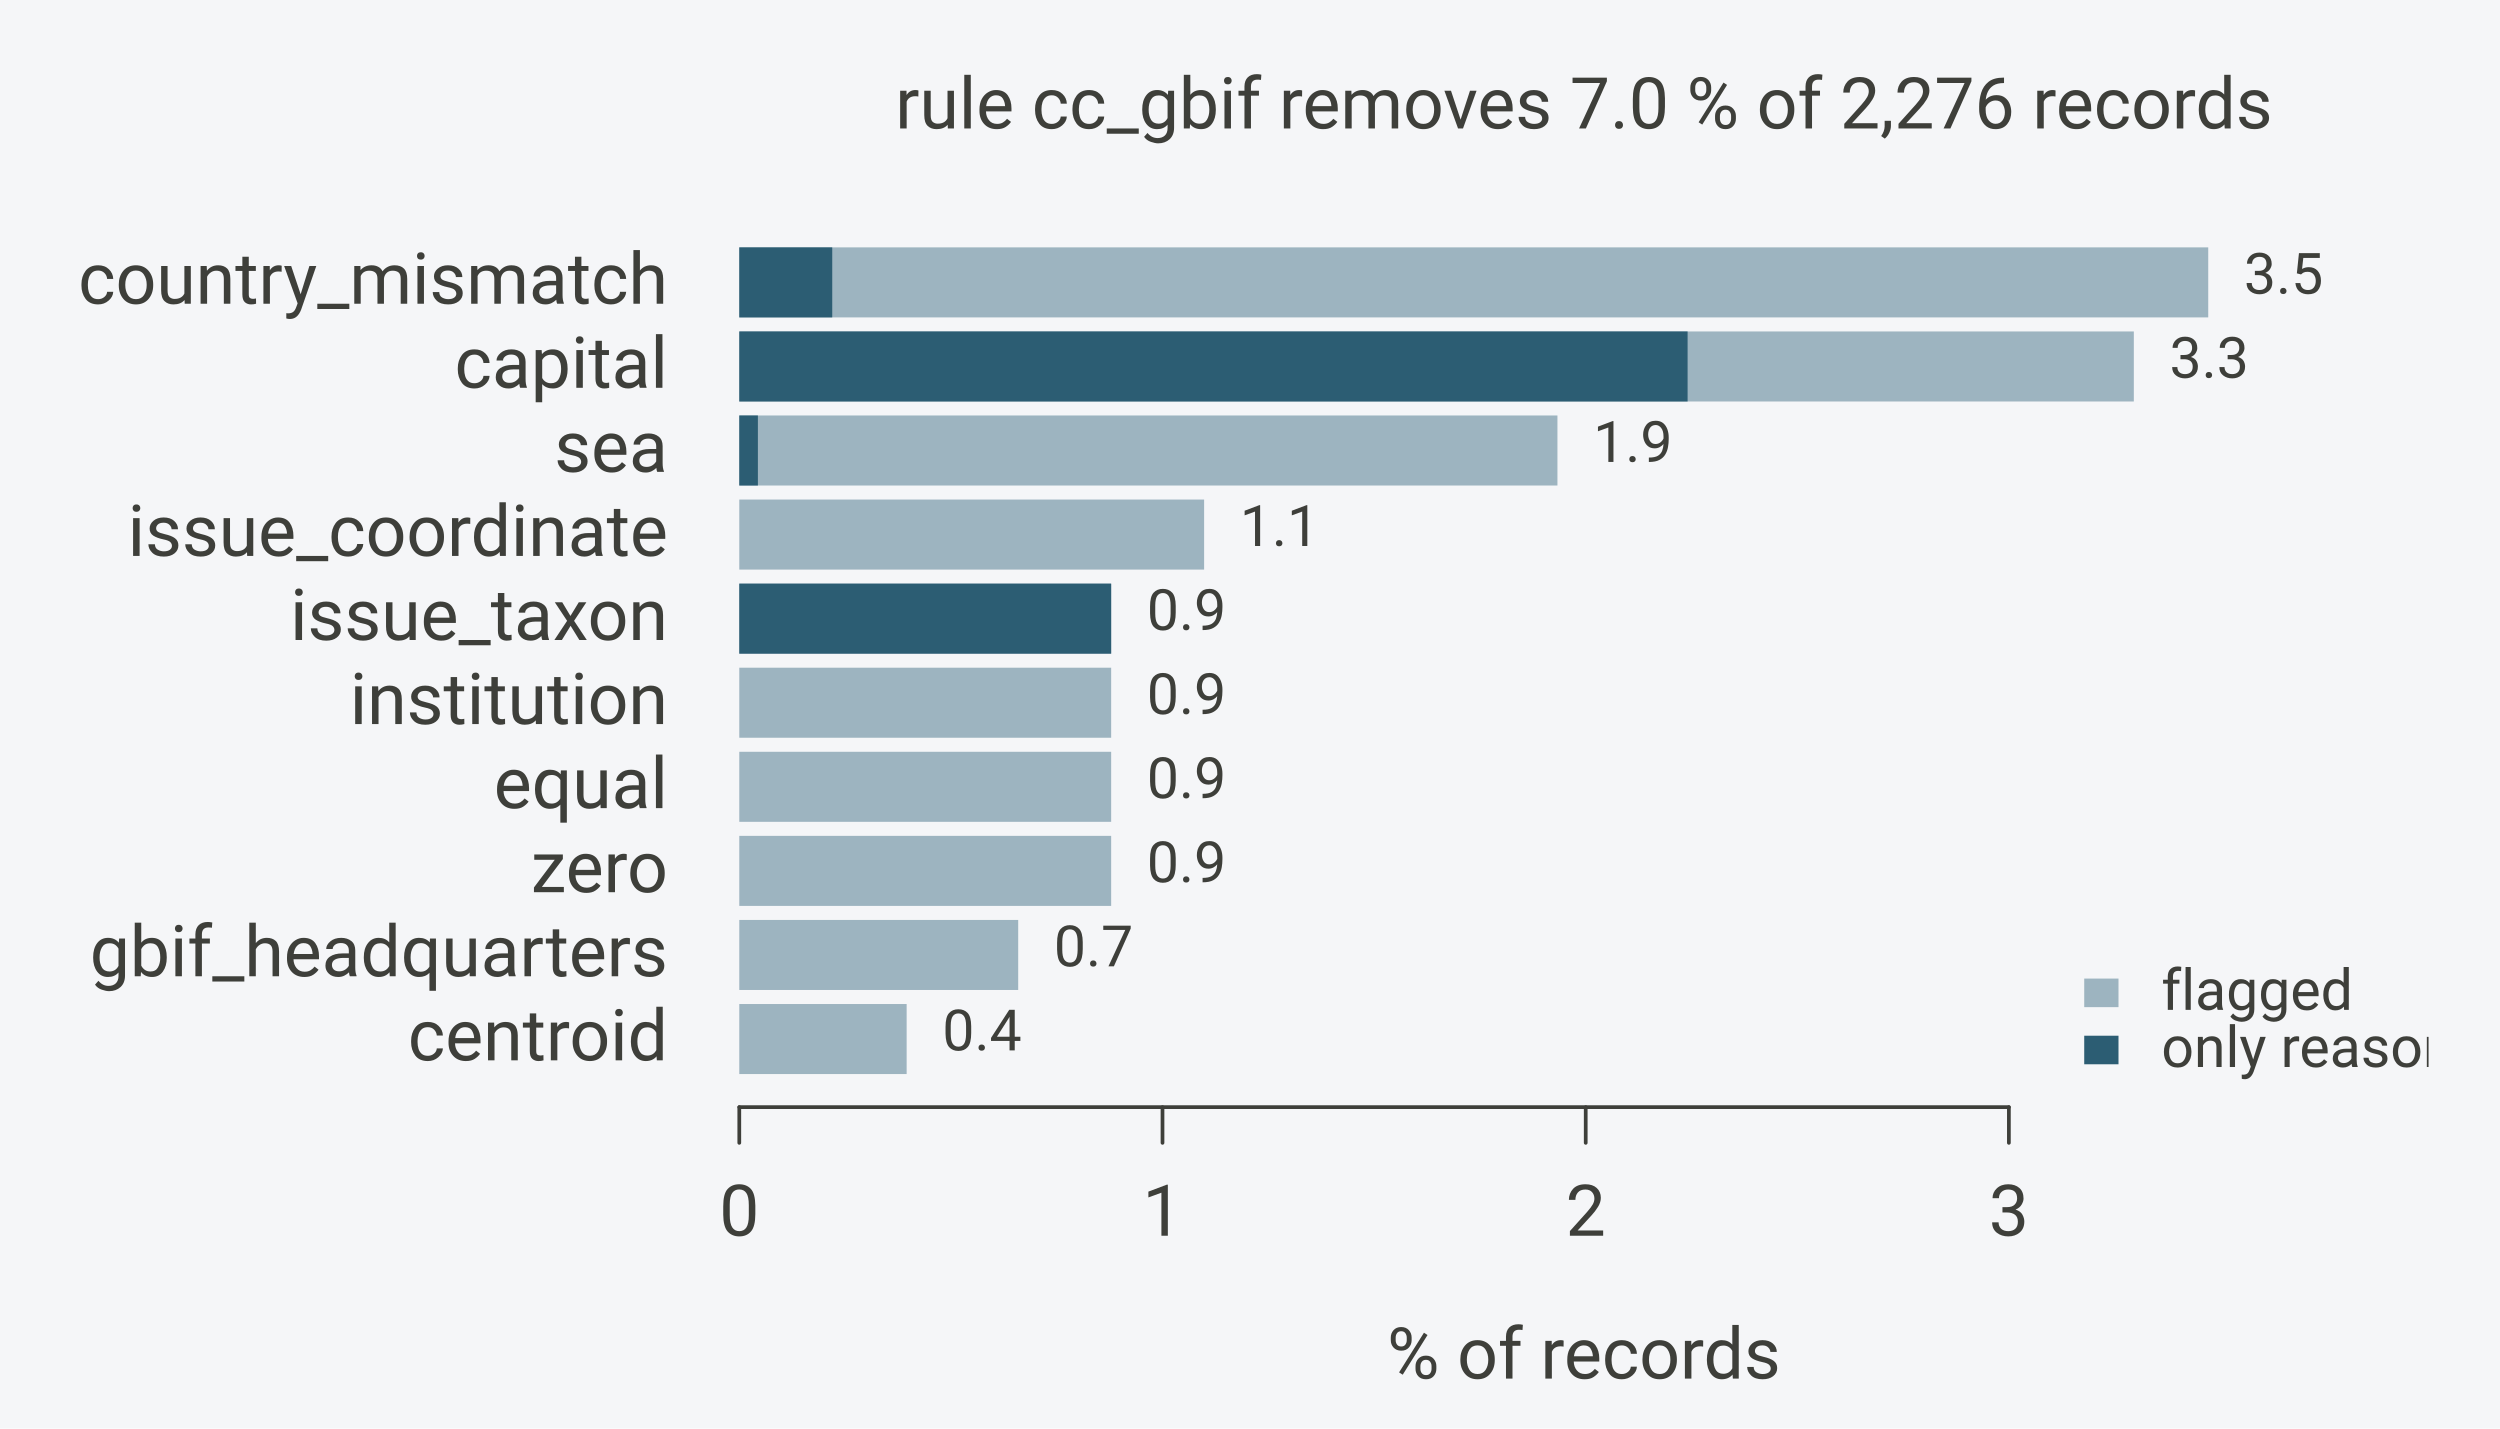
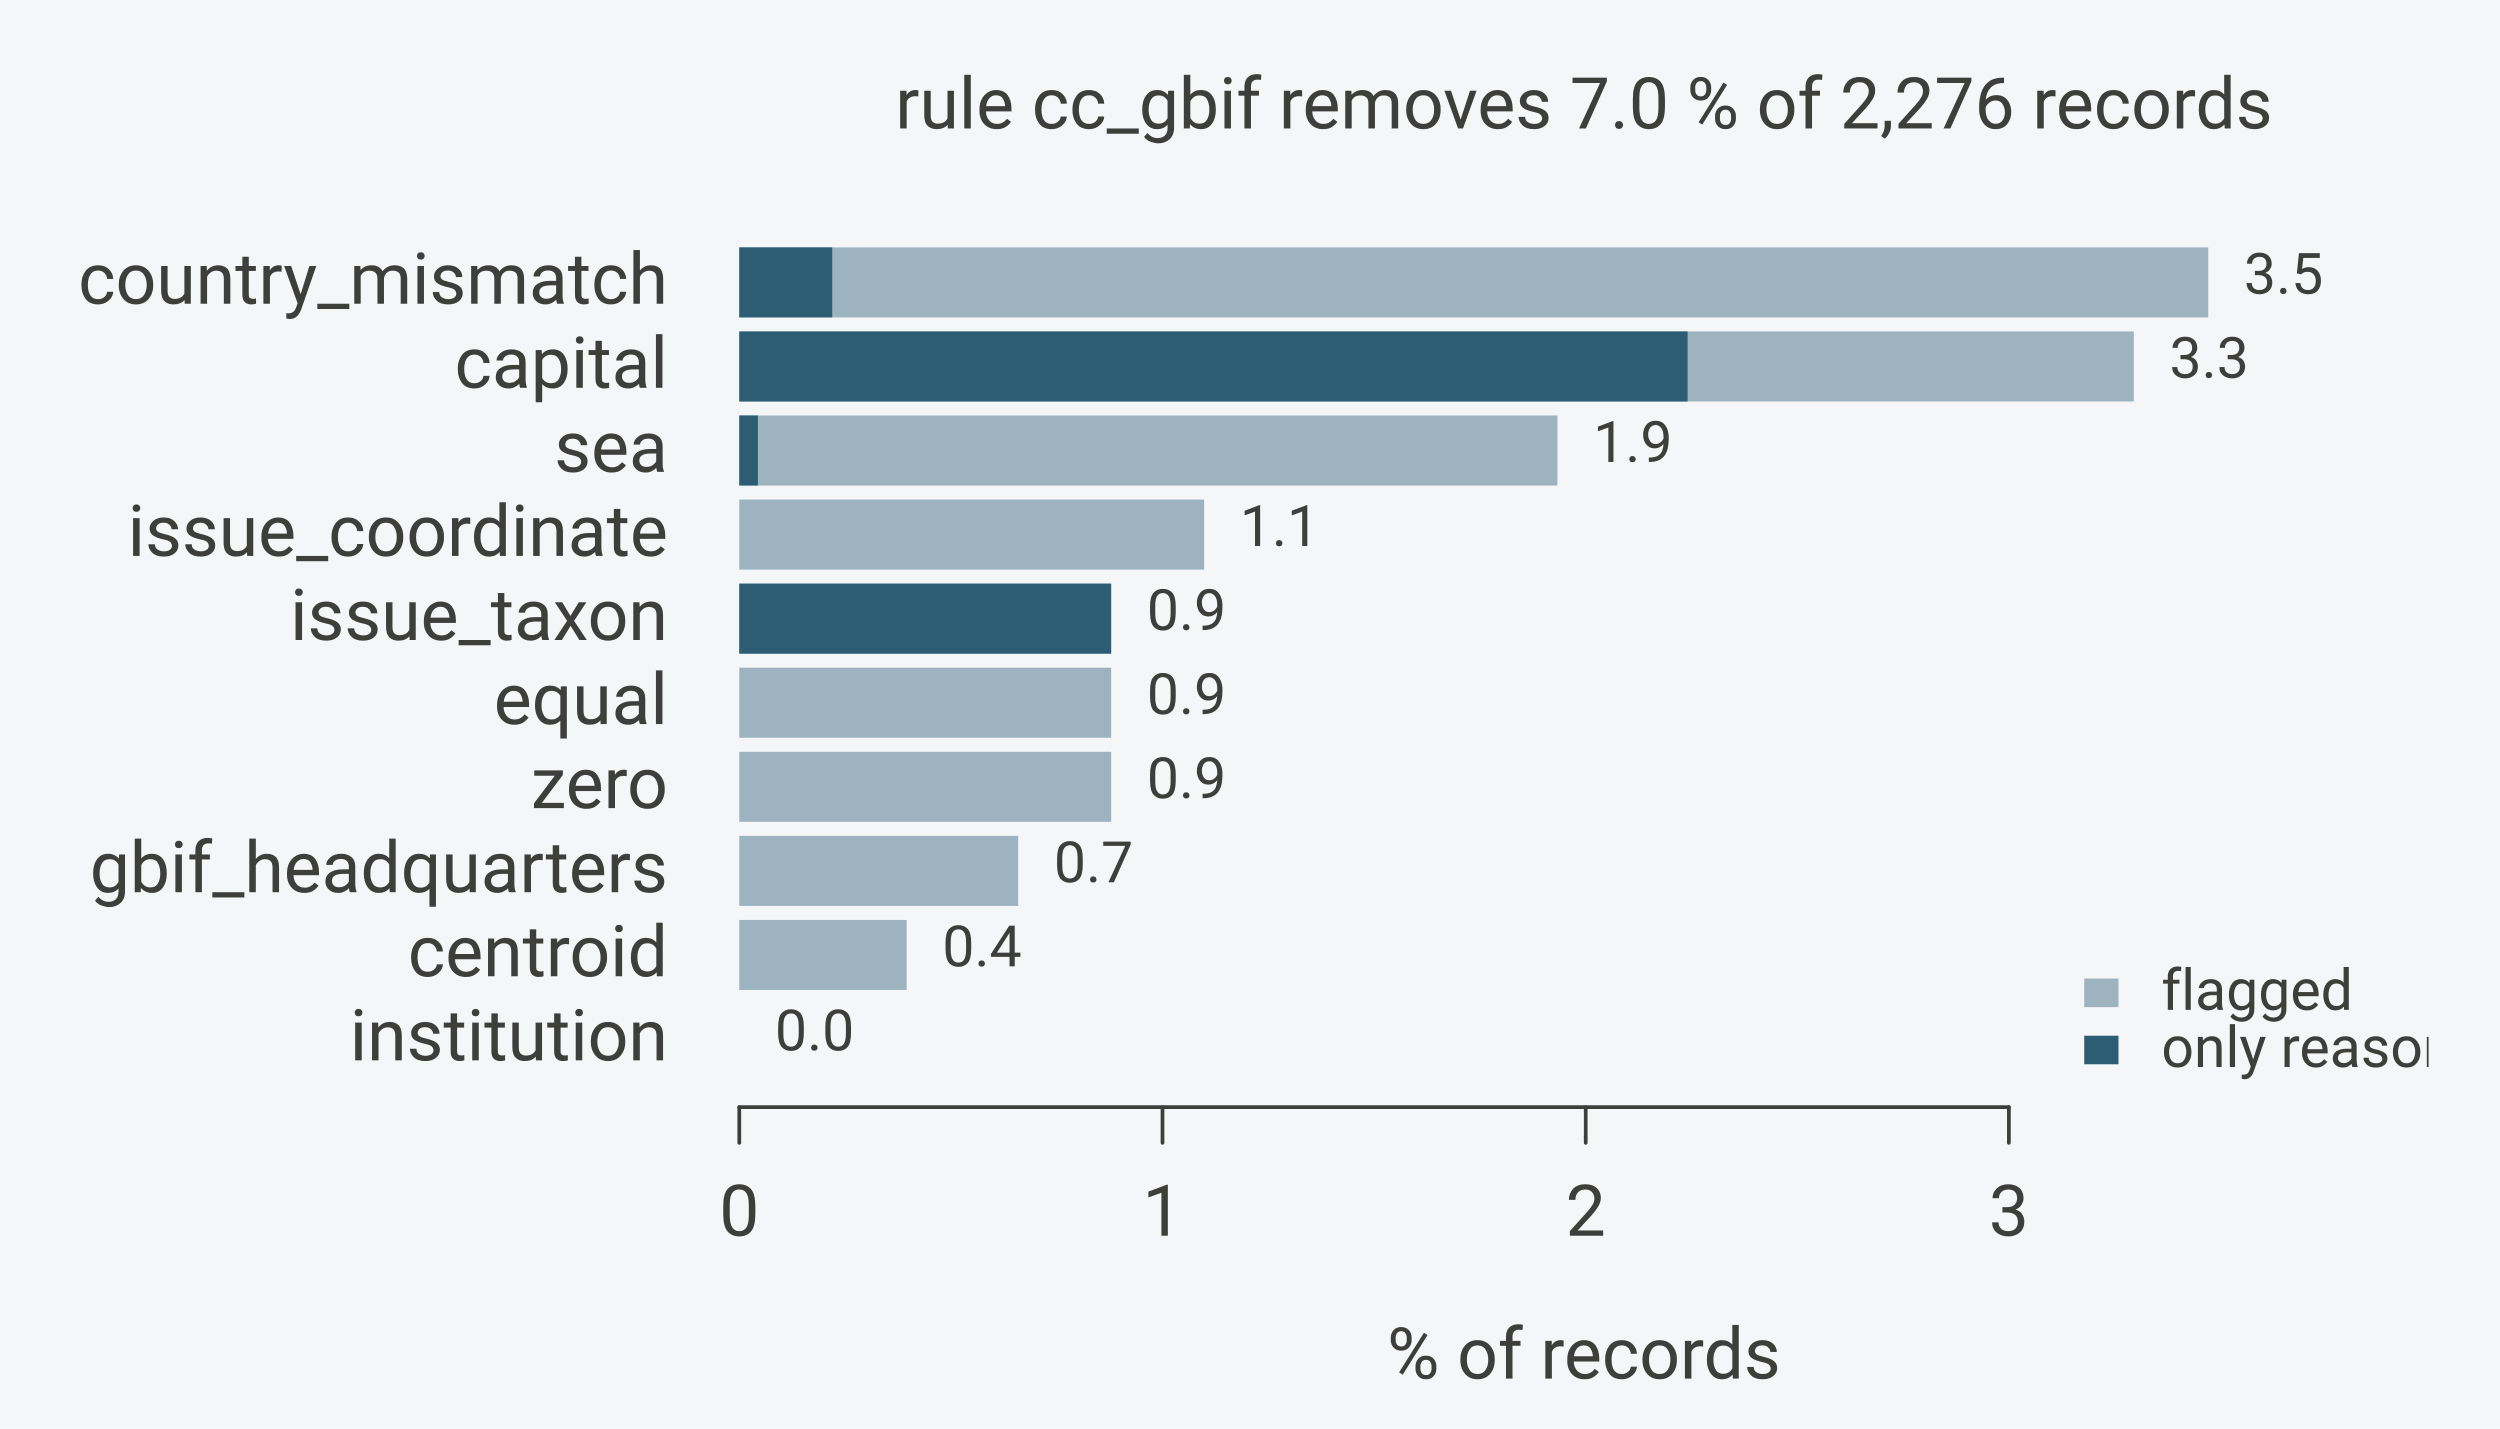
<svg xmlns="http://www.w3.org/2000/svg" width="504.00pt" height="288.00pt" viewBox="0 0 504.00 288.00">
  <g class="svglite">
    <defs>
      <style type="text/css">
    /* theme-aware-processed */
    .svglite line, .svglite polyline, .svglite polygon, .svglite path, .svglite circle {
      fill: none;
      stroke: #3E3F3A;
      stroke-linecap: round;
      stroke-linejoin: round;
      stroke-miterlimit: 10.00;
    }
    .svglite &gt; g &gt; rect {
      fill: none;
      stroke: #3E3F3A;
      stroke-linecap: round;
      stroke-linejoin: round;
      stroke-miterlimit: 10.00;
    }
    .svglite text {
      white-space: pre;
      fill: #3E3F3A;
    }
    .svglite g.glyphgroup path {
      fill: inherit;
      stroke: none;
    }
  </style>
    </defs>
    <rect width="100%" height="100%" style="stroke: none; fill: #F5F6F8;" />
    <defs>
      <clipPath id="cpMC4wMHw1MDQuMDB8MC4wMHwyODguMDA=">
        <rect x="0.00" y="0.00" width="504.00" height="288.00" />
      </clipPath>
    </defs>
    <g clip-path="url(#cpMC4wMHw1MDQuMDB8MC4wMHwyODguMDA=)">
-       <rect x="149.04" y="202.41" width="33.74" height="14.12" style="stroke-width: 0.75; stroke: none; fill: #9DB4C0;" />
-       <rect x="149.04" y="185.46" width="56.23" height="14.12" style="stroke-width: 0.75; stroke: none; fill: #9DB4C0;" />
-       <rect x="149.04" y="168.51" width="74.97" height="14.12" style="stroke-width: 0.75; stroke: none; fill: #9DB4C0;" />
+       <rect x="149.04" y="202.41" width="0.00" height="14.12" style="stroke-width: 0.75; stroke: none; fill: #9DB4C0;" />
+       <rect x="149.04" y="185.46" width="33.74" height="14.12" style="stroke-width: 0.75; stroke: none; fill: #9DB4C0;" />
+       <rect x="149.04" y="168.51" width="56.23" height="14.12" style="stroke-width: 0.75; stroke: none; fill: #9DB4C0;" />
      <rect x="149.04" y="151.56" width="74.97" height="14.12" style="stroke-width: 0.75; stroke: none; fill: #9DB4C0;" />
      <rect x="149.04" y="134.61" width="74.97" height="14.12" style="stroke-width: 0.75; stroke: none; fill: #9DB4C0;" />
      <rect x="149.04" y="117.66" width="74.97" height="14.12" style="stroke-width: 0.75; stroke: none; fill: #9DB4C0;" />
      <rect x="149.04" y="100.71" width="93.71" height="14.12" style="stroke-width: 0.75; stroke: none; fill: #9DB4C0;" />
      <rect x="149.04" y="83.76" width="164.94" height="14.12" style="stroke-width: 0.75; stroke: none; fill: #9DB4C0;" />
      <rect x="149.04" y="66.82" width="281.14" height="14.12" style="stroke-width: 0.75; stroke: none; fill: #9DB4C0;" />
      <rect x="149.04" y="49.87" width="296.14" height="14.12" style="stroke-width: 0.75; stroke: none; fill: #9DB4C0;" />
-       <text x="134.64" y="213.77" text-anchor="end" style="font-size: 1.2em; font-family: &quot;Roboto&quot;, -apple-system, BlinkMacSystemFont, &quot;Segoe UI&quot;, system-ui, sans-serif;">centroid</text>
-       <text x="134.64" y="196.82" text-anchor="end" style="font-size: 1.2em; font-family: &quot;Roboto&quot;, -apple-system, BlinkMacSystemFont, &quot;Segoe UI&quot;, system-ui, sans-serif;">gbif_headquarters</text>
-       <text x="134.64" y="179.87" text-anchor="end" style="font-size: 1.2em; font-family: &quot;Roboto&quot;, -apple-system, BlinkMacSystemFont, &quot;Segoe UI&quot;, system-ui, sans-serif;">zero</text>
-       <text x="134.64" y="162.92" text-anchor="end" style="font-size: 1.2em; font-family: &quot;Roboto&quot;, -apple-system, BlinkMacSystemFont, &quot;Segoe UI&quot;, system-ui, sans-serif;">equal</text>
-       <text x="134.64" y="145.97" text-anchor="end" style="font-size: 1.2em; font-family: &quot;Roboto&quot;, -apple-system, BlinkMacSystemFont, &quot;Segoe UI&quot;, system-ui, sans-serif;">institution</text>
+       <text x="134.64" y="213.77" text-anchor="end" style="font-size: 1.2em; font-family: &quot;Roboto&quot;, -apple-system, BlinkMacSystemFont, &quot;Segoe UI&quot;, system-ui, sans-serif;">institution</text>
+       <text x="134.64" y="196.82" text-anchor="end" style="font-size: 1.2em; font-family: &quot;Roboto&quot;, -apple-system, BlinkMacSystemFont, &quot;Segoe UI&quot;, system-ui, sans-serif;">centroid</text>
+       <text x="134.64" y="179.87" text-anchor="end" style="font-size: 1.2em; font-family: &quot;Roboto&quot;, -apple-system, BlinkMacSystemFont, &quot;Segoe UI&quot;, system-ui, sans-serif;">gbif_headquarters</text>
+       <text x="134.64" y="162.92" text-anchor="end" style="font-size: 1.2em; font-family: &quot;Roboto&quot;, -apple-system, BlinkMacSystemFont, &quot;Segoe UI&quot;, system-ui, sans-serif;">zero</text>
+       <text x="134.64" y="145.97" text-anchor="end" style="font-size: 1.2em; font-family: &quot;Roboto&quot;, -apple-system, BlinkMacSystemFont, &quot;Segoe UI&quot;, system-ui, sans-serif;">equal</text>
      <text x="134.64" y="129.02" text-anchor="end" style="font-size: 1.2em; font-family: &quot;Roboto&quot;, -apple-system, BlinkMacSystemFont, &quot;Segoe UI&quot;, system-ui, sans-serif;">issue_taxon</text>
      <text x="134.64" y="112.07" text-anchor="end" style="font-size: 1.2em; font-family: &quot;Roboto&quot;, -apple-system, BlinkMacSystemFont, &quot;Segoe UI&quot;, system-ui, sans-serif;">issue_coordinate</text>
      <text x="134.64" y="95.13" text-anchor="end" style="font-size: 1.2em; font-family: &quot;Roboto&quot;, -apple-system, BlinkMacSystemFont, &quot;Segoe UI&quot;, system-ui, sans-serif;">sea</text>
      <text x="134.64" y="78.18" text-anchor="end" style="font-size: 1.2em; font-family: &quot;Roboto&quot;, -apple-system, BlinkMacSystemFont, &quot;Segoe UI&quot;, system-ui, sans-serif;">capital</text>
      <text x="134.64" y="61.23" text-anchor="end" style="font-size: 1.2em; font-family: &quot;Roboto&quot;, -apple-system, BlinkMacSystemFont, &quot;Segoe UI&quot;, system-ui, sans-serif;">country_mismatch</text>
      <text x="319.32" y="277.92" text-anchor="middle" style="font-size: 1.2em; font-family: &quot;Roboto&quot;, -apple-system, BlinkMacSystemFont, &quot;Segoe UI&quot;, system-ui, sans-serif;">% of records</text>
      <line x1="149.04" y1="223.20" x2="404.99" y2="223.20" style="stroke-width: 0.75;" />
      <line x1="149.04" y1="223.20" x2="149.04" y2="230.40" style="stroke-width: 0.75;" />
      <line x1="234.36" y1="223.20" x2="234.36" y2="230.40" style="stroke-width: 0.75;" />
      <line x1="319.68" y1="223.20" x2="319.68" y2="230.40" style="stroke-width: 0.75;" />
      <line x1="404.99" y1="223.20" x2="404.99" y2="230.40" style="stroke-width: 0.75;" />
      <text x="149.04" y="249.12" text-anchor="middle" style="font-size: 1.2em; font-family: &quot;Roboto&quot;, -apple-system, BlinkMacSystemFont, &quot;Segoe UI&quot;, system-ui, sans-serif;">0</text>
      <text x="234.36" y="249.12" text-anchor="middle" style="font-size: 1.2em; font-family: &quot;Roboto&quot;, -apple-system, BlinkMacSystemFont, &quot;Segoe UI&quot;, system-ui, sans-serif;">1</text>
      <text x="319.68" y="249.12" text-anchor="middle" style="font-size: 1.2em; font-family: &quot;Roboto&quot;, -apple-system, BlinkMacSystemFont, &quot;Segoe UI&quot;, system-ui, sans-serif;">2</text>
      <text x="404.99" y="249.12" text-anchor="middle" style="font-size: 1.2em; font-family: &quot;Roboto&quot;, -apple-system, BlinkMacSystemFont, &quot;Segoe UI&quot;, system-ui, sans-serif;">3</text>
      <rect x="149.04" y="202.41" width="0.00" height="14.12" style="stroke-width: 0.75; stroke: none; fill: #2C5D73;" />
      <rect x="149.04" y="185.46" width="0.00" height="14.12" style="stroke-width: 0.75; stroke: none; fill: #2C5D73;" />
      <rect x="149.04" y="168.51" width="0.00" height="14.12" style="stroke-width: 0.75; stroke: none; fill: #2C5D73;" />
      <rect x="149.04" y="151.56" width="0.00" height="14.12" style="stroke-width: 0.75; stroke: none; fill: #2C5D73;" />
      <rect x="149.04" y="134.61" width="0.00" height="14.12" style="stroke-width: 0.75; stroke: none; fill: #2C5D73;" />
      <rect x="149.04" y="117.66" width="74.97" height="14.12" style="stroke-width: 0.75; stroke: none; fill: #2C5D73;" />
      <rect x="149.04" y="100.71" width="0.00" height="14.12" style="stroke-width: 0.75; stroke: none; fill: #2C5D73;" />
      <rect x="149.04" y="83.76" width="3.75" height="14.12" style="stroke-width: 0.75; stroke: none; fill: #2C5D73;" />
      <rect x="149.04" y="66.82" width="191.18" height="14.12" style="stroke-width: 0.75; stroke: none; fill: #2C5D73;" />
      <rect x="149.04" y="49.87" width="18.74" height="14.12" style="stroke-width: 0.75; stroke: none; fill: #2C5D73;" />
-       <text x="189.98" y="211.76" style="font-size: 0.96em; font-family: &quot;Roboto&quot;, -apple-system, BlinkMacSystemFont, &quot;Segoe UI&quot;, system-ui, sans-serif;">0.4</text>
-       <text x="212.47" y="194.81" style="font-size: 0.96em; font-family: &quot;Roboto&quot;, -apple-system, BlinkMacSystemFont, &quot;Segoe UI&quot;, system-ui, sans-serif;">0.7</text>
-       <text x="231.21" y="177.86" style="font-size: 0.96em; font-family: &quot;Roboto&quot;, -apple-system, BlinkMacSystemFont, &quot;Segoe UI&quot;, system-ui, sans-serif;">0.9</text>
+       <text x="156.24" y="211.76" style="font-size: 0.96em; font-family: &quot;Roboto&quot;, -apple-system, BlinkMacSystemFont, &quot;Segoe UI&quot;, system-ui, sans-serif;">0.0</text>
+       <text x="189.98" y="194.81" style="font-size: 0.96em; font-family: &quot;Roboto&quot;, -apple-system, BlinkMacSystemFont, &quot;Segoe UI&quot;, system-ui, sans-serif;">0.4</text>
+       <text x="212.47" y="177.86" style="font-size: 0.96em; font-family: &quot;Roboto&quot;, -apple-system, BlinkMacSystemFont, &quot;Segoe UI&quot;, system-ui, sans-serif;">0.7</text>
      <text x="231.21" y="160.91" style="font-size: 0.96em; font-family: &quot;Roboto&quot;, -apple-system, BlinkMacSystemFont, &quot;Segoe UI&quot;, system-ui, sans-serif;">0.9</text>
      <text x="231.21" y="143.96" style="font-size: 0.96em; font-family: &quot;Roboto&quot;, -apple-system, BlinkMacSystemFont, &quot;Segoe UI&quot;, system-ui, sans-serif;">0.9</text>
      <text x="231.21" y="127.01" style="font-size: 0.96em; font-family: &quot;Roboto&quot;, -apple-system, BlinkMacSystemFont, &quot;Segoe UI&quot;, system-ui, sans-serif;">0.9</text>
      <text x="249.95" y="110.07" style="font-size: 0.96em; font-family: &quot;Roboto&quot;, -apple-system, BlinkMacSystemFont, &quot;Segoe UI&quot;, system-ui, sans-serif;">1.1</text>
      <text x="321.18" y="93.12" style="font-size: 0.96em; font-family: &quot;Roboto&quot;, -apple-system, BlinkMacSystemFont, &quot;Segoe UI&quot;, system-ui, sans-serif;">1.9</text>
      <text x="437.38" y="76.17" style="font-size: 0.96em; font-family: &quot;Roboto&quot;, -apple-system, BlinkMacSystemFont, &quot;Segoe UI&quot;, system-ui, sans-serif;">3.3</text>
      <text x="452.38" y="59.22" style="font-size: 0.96em; font-family: &quot;Roboto&quot;, -apple-system, BlinkMacSystemFont, &quot;Segoe UI&quot;, system-ui, sans-serif;">3.5</text>
      <text x="319.32" y="25.90" text-anchor="middle" style="font-size: 1.2em; font-family: &quot;Roboto&quot;, -apple-system, BlinkMacSystemFont, &quot;Segoe UI&quot;, system-ui, sans-serif;">rule cc_gbif removes 7.0 % of 2,276 records</text>
    </g>
    <defs>
      <clipPath id="cpMTQ5LjA0fDQ4OS42MHw0My4yMHwyMjMuMjA=">
        <rect x="149.04" y="43.20" width="340.56" height="180.00" />
      </clipPath>
    </defs>
    <g clip-path="url(#cpMTQ5LjA0fDQ4OS42MHw0My4yMHwyMjMuMjA=)">
      <rect x="420.18" y="197.28" width="6.91" height="5.76" style="stroke-width: 0.75; stroke: none; fill: #9DB4C0;" />
      <rect x="420.18" y="208.80" width="6.91" height="5.76" style="stroke-width: 0.75; stroke: none; fill: #2C5D73;" />
      <text x="435.73" y="203.59" style="font-size: 0.96em; font-family: &quot;Roboto&quot;, -apple-system, BlinkMacSystemFont, &quot;Segoe UI&quot;, system-ui, sans-serif;">flagged</text>
      <text x="435.73" y="215.11" style="font-size: 0.96em; font-family: &quot;Roboto&quot;, -apple-system, BlinkMacSystemFont, &quot;Segoe UI&quot;, system-ui, sans-serif;">only reason</text>
    </g>
  </g>
</svg>
